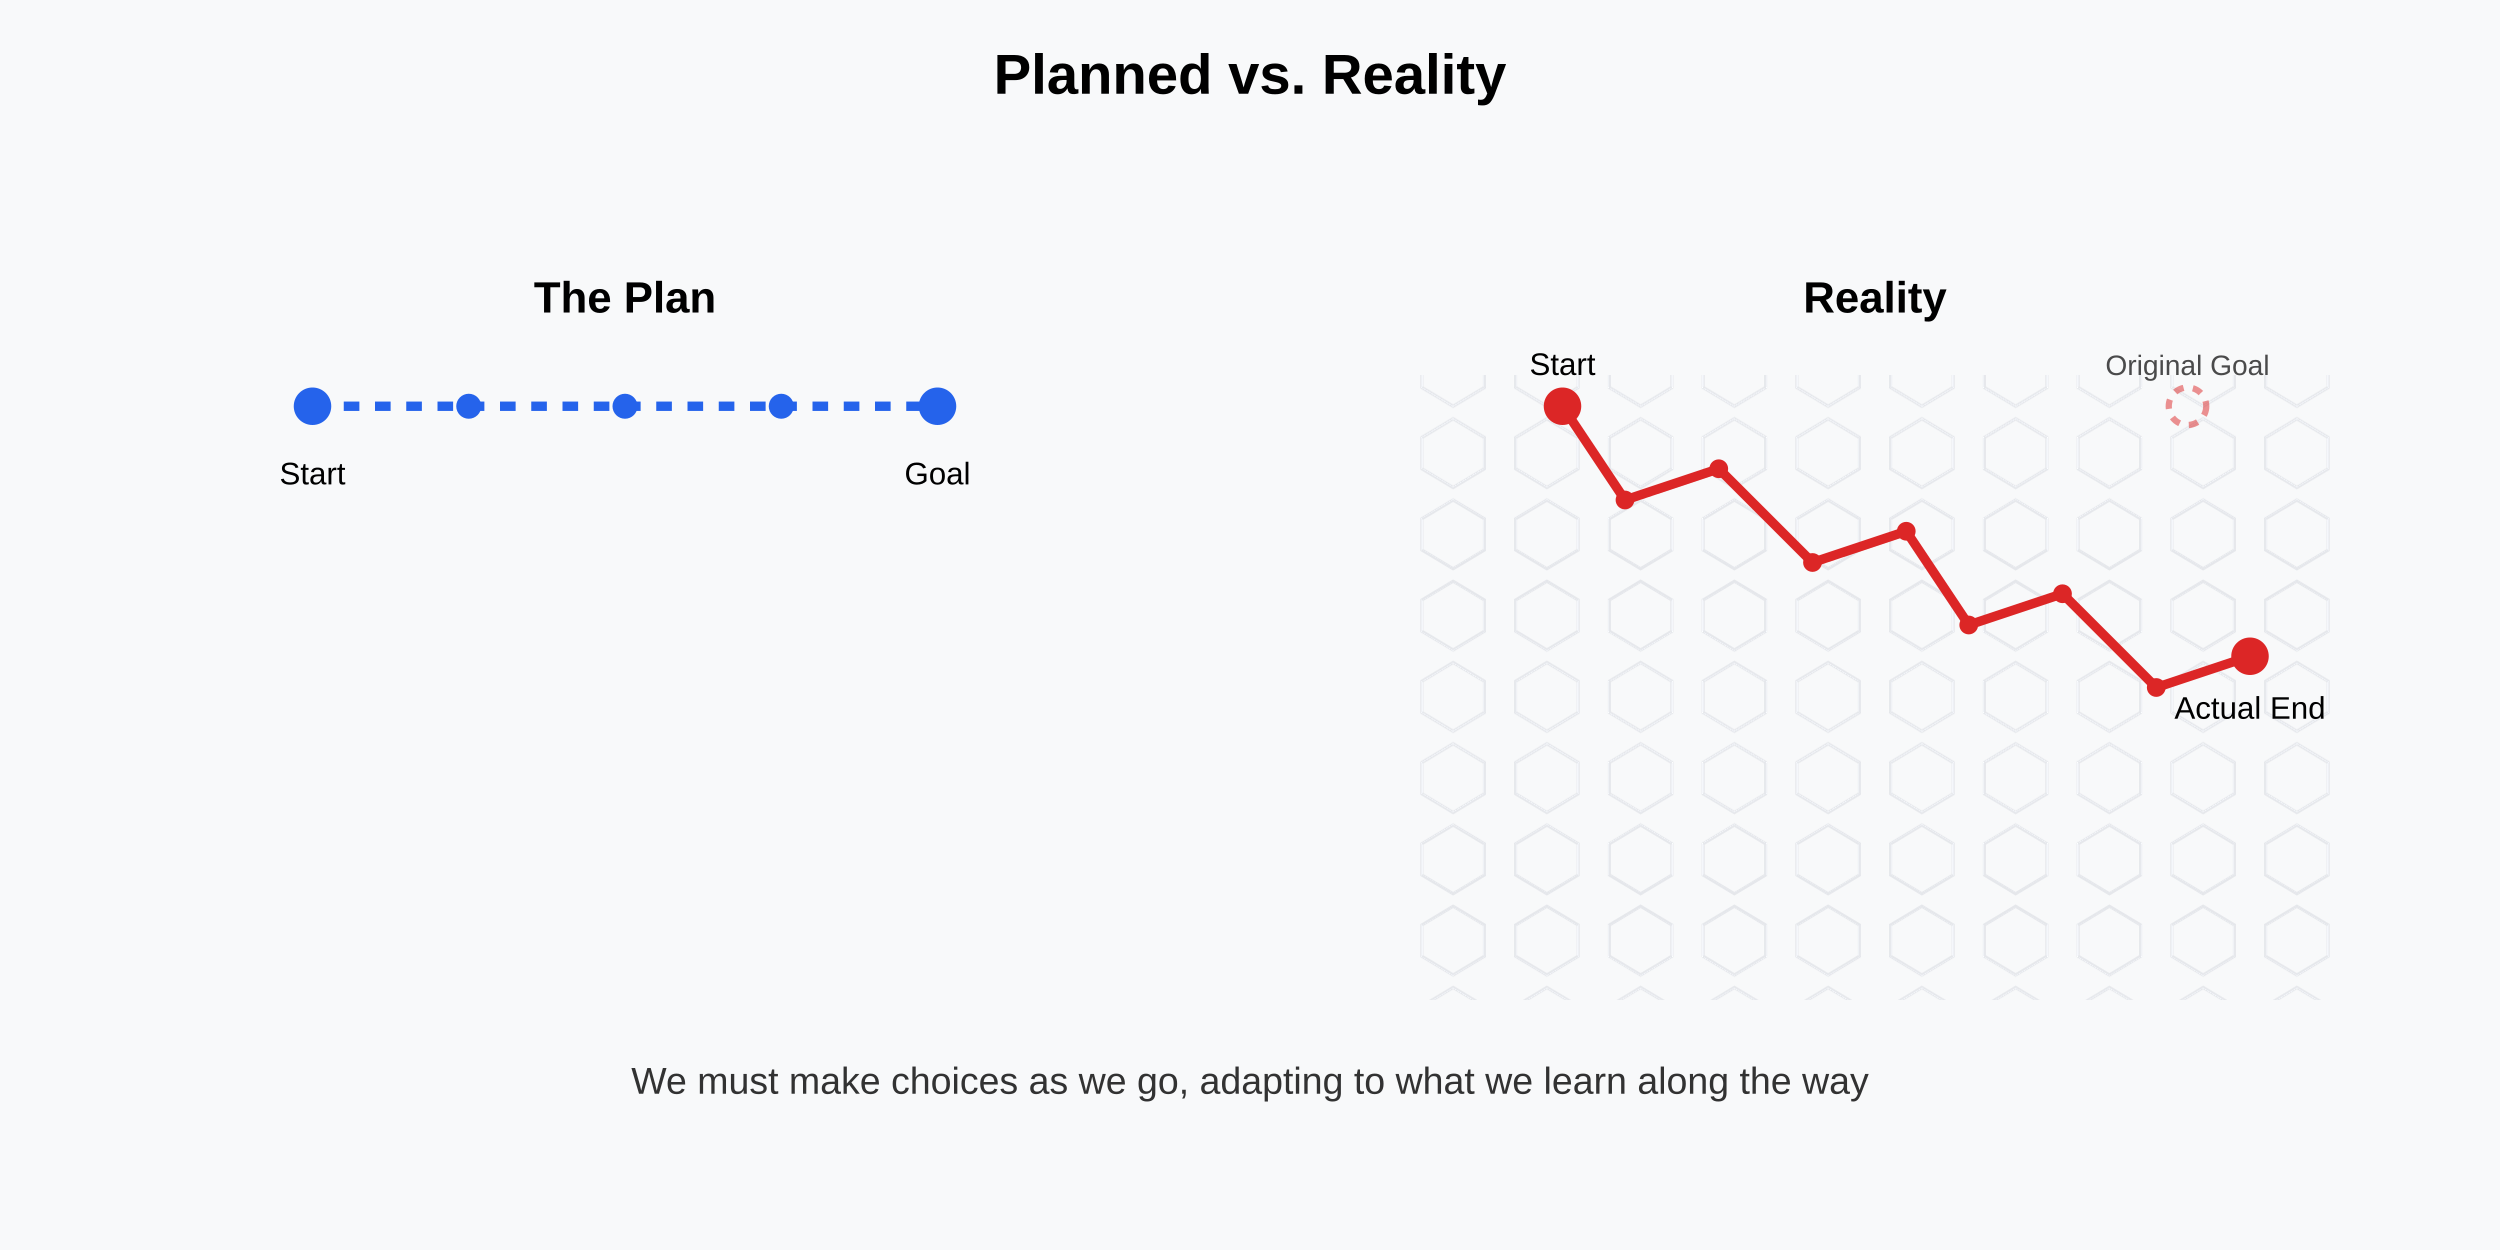
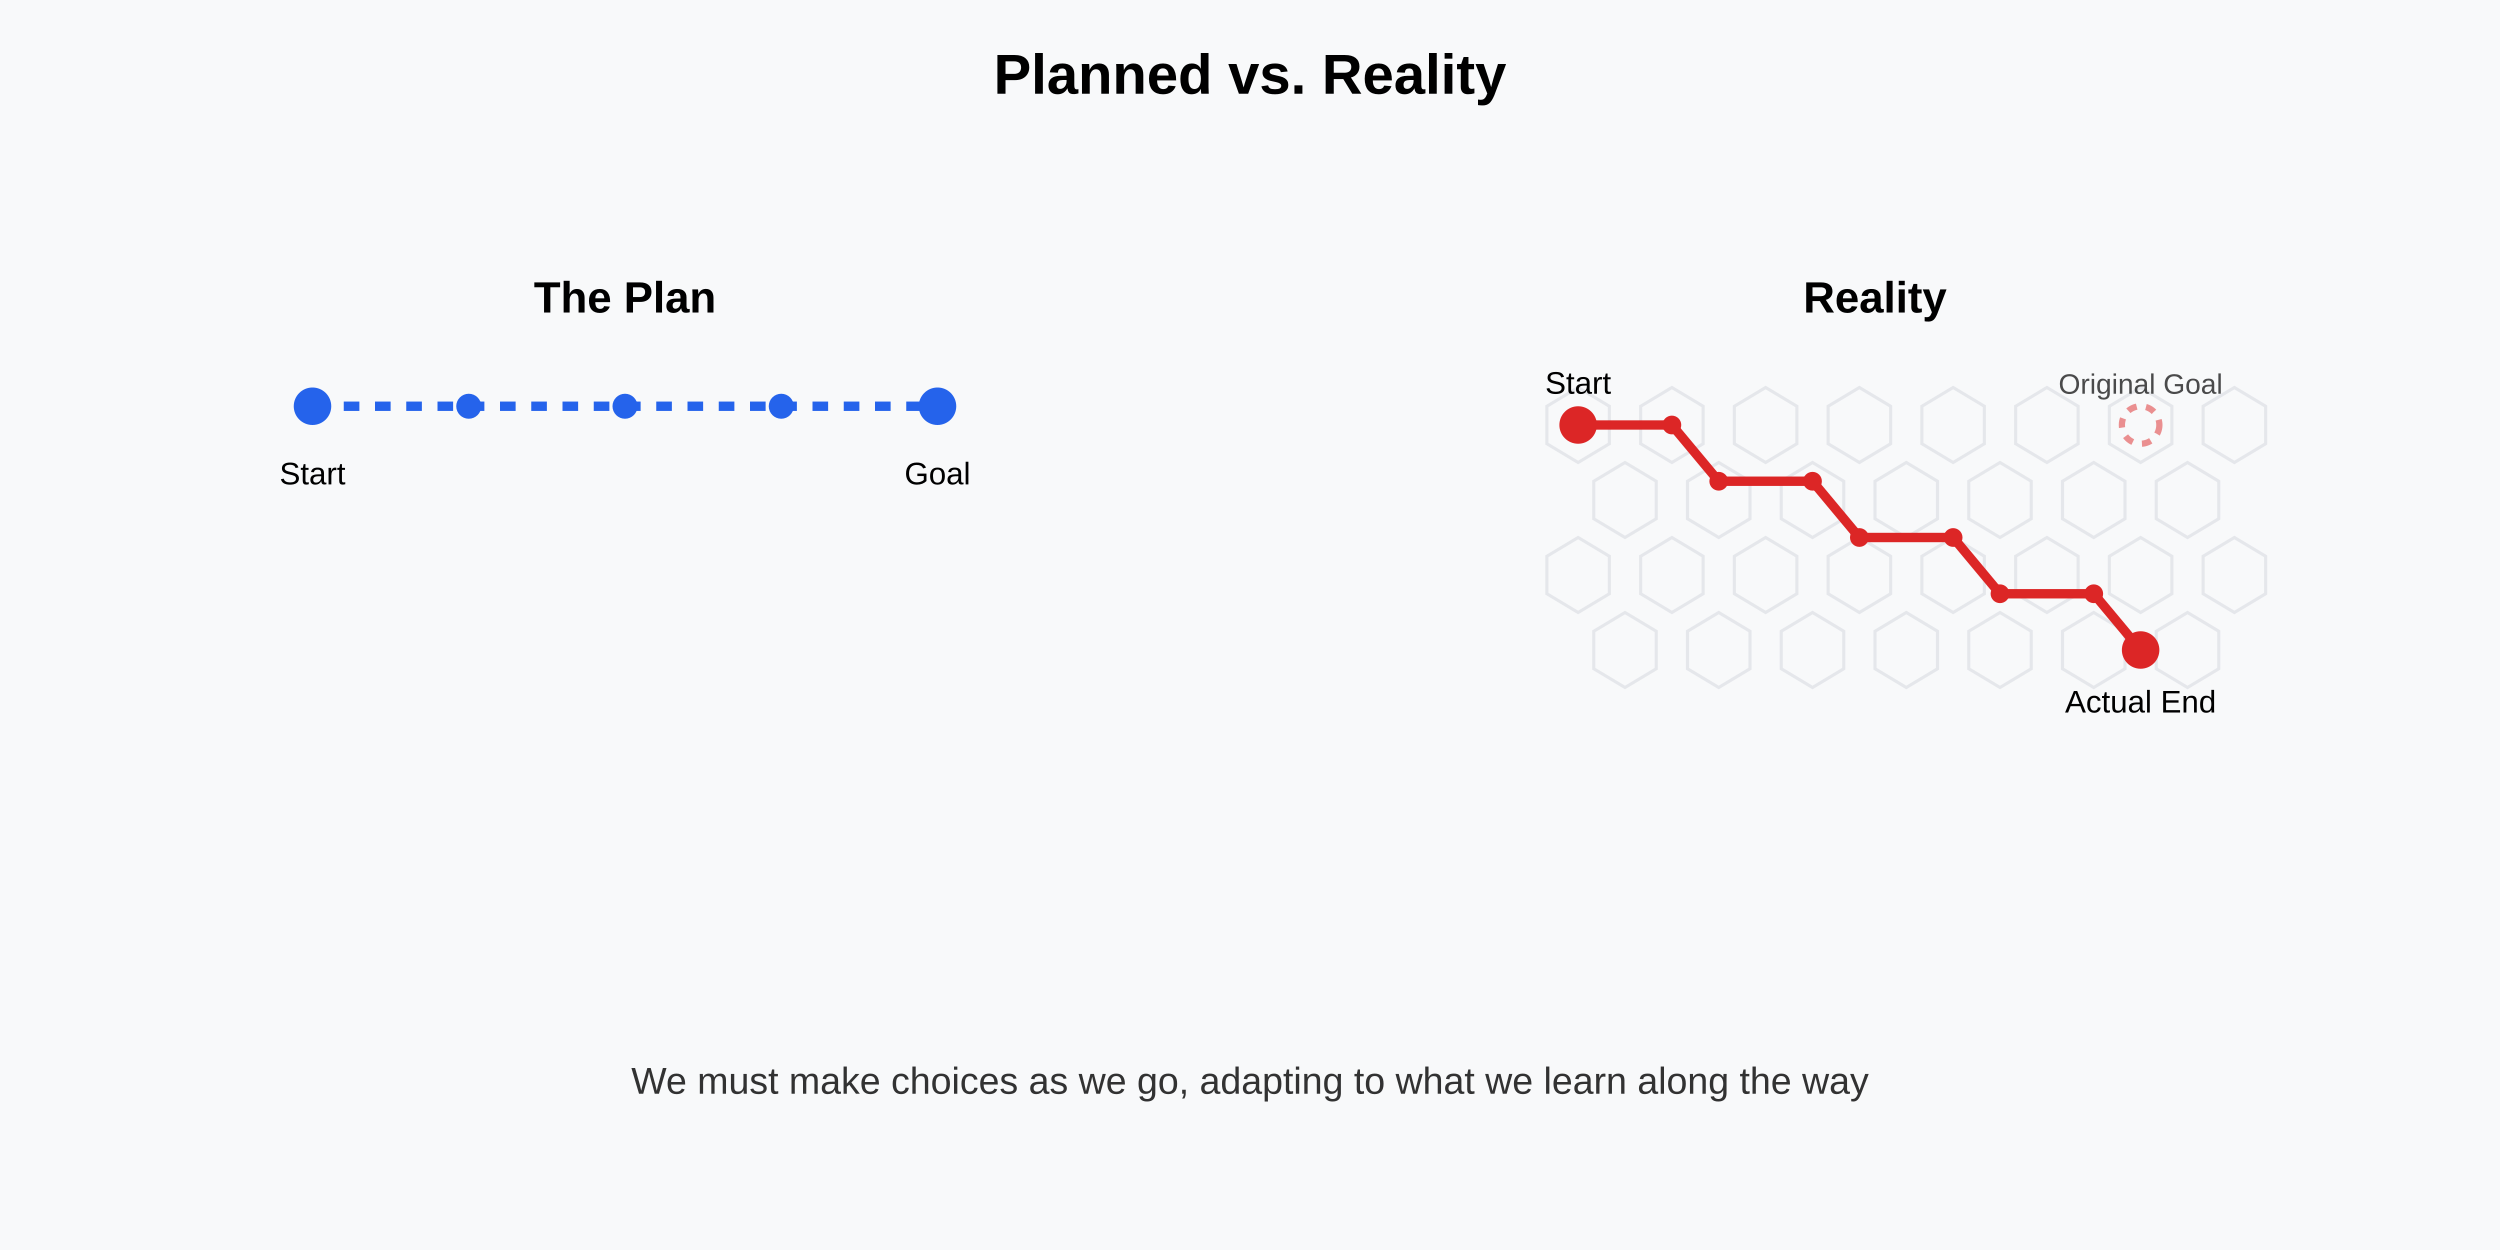
<svg xmlns="http://www.w3.org/2000/svg" width="800" height="400">
  <rect width="800" height="400" fill="#f8f9fa" />
  <text x="400" y="30" text-anchor="middle" font-family="Arial, sans-serif" font-size="18" font-weight="bold">
    Planned vs. Reality
  </text>
  <g transform="translate(50, 80)">
    <text x="150" y="20" text-anchor="middle" font-family="Arial, sans-serif" font-size="14" font-weight="bold">
      The Plan
    </text>
    <line x1="50" y1="50" x2="250" y2="50" stroke="#2563eb" stroke-width="3" stroke-dasharray="5,5" />
    <circle cx="50" cy="50" r="6" fill="#2563eb" />
    <circle cx="100" cy="50" r="4" fill="#2563eb" />
    <circle cx="150" cy="50" r="4" fill="#2563eb" />
    <circle cx="200" cy="50" r="4" fill="#2563eb" />
    <circle cx="250" cy="50" r="6" fill="#2563eb" />
    <text x="50" y="75" text-anchor="middle" font-family="Arial, sans-serif" font-size="10">Start</text>
    <text x="250" y="75" text-anchor="middle" font-family="Arial, sans-serif" font-size="10">Goal</text>
  </g>
  <g transform="translate(450, 80)">
    <text x="150" y="20" text-anchor="middle" font-family="Arial, sans-serif" font-size="14" font-weight="bold">
      Reality
    </text>
-     <defs>
-       <pattern id="hexGrid" x="0" y="0" width="30" height="26" patternUnits="userSpaceOnUse">
-         <polygon points="15,2 25,8 25,18 15,24 5,18 5,8" fill="none" stroke="#e5e7eb" stroke-width="1" />
-       </pattern>
-     </defs>
-     <rect x="0" y="40" width="300" height="200" fill="url(#hexGrid)" />
-     <path d="M 50,50 L 70,80 L 100,70 L 130,100 L 160,90 L 180,120 L 210,110 L 240,140 L 270,130" fill="none" stroke="#dc2626" stroke-width="3" />
-     <circle cx="50" cy="50" r="6" fill="#dc2626" />
-     <circle cx="70" cy="80" r="3" fill="#dc2626" />
-     <circle cx="100" cy="70" r="3" fill="#dc2626" />
-     <circle cx="130" cy="100" r="3" fill="#dc2626" />
-     <circle cx="160" cy="90" r="3" fill="#dc2626" />
-     <circle cx="180" cy="120" r="3" fill="#dc2626" />
-     <circle cx="210" cy="110" r="3" fill="#dc2626" />
-     <circle cx="240" cy="140" r="3" fill="#dc2626" />
-     <circle cx="270" cy="130" r="6" fill="#dc2626" />
-     <circle cx="250" cy="50" r="6" fill="none" stroke="#dc2626" stroke-width="2" stroke-dasharray="3,3" opacity="0.5" />
-     <text x="250" y="40" text-anchor="middle" font-family="Arial, sans-serif" font-size="9" opacity="0.7">Original Goal</text>
-     <text x="50" y="40" text-anchor="middle" font-family="Arial, sans-serif" font-size="10">Start</text>
-     <text x="270" y="150" text-anchor="middle" font-family="Arial, sans-serif" font-size="10">Actual End</text>
+     <polygon points="45,50 55,44 65,50 65,62 55,68 45,62" fill="none" stroke="#e5e7eb" stroke-width="1" />
+     <polygon points="75,50 85,44 95,50 95,62 85,68 75,62" fill="none" stroke="#e5e7eb" stroke-width="1" />
+     <polygon points="105,50 115,44 125,50 125,62 115,68 105,62" fill="none" stroke="#e5e7eb" stroke-width="1" />
+     <polygon points="135,50 145,44 155,50 155,62 145,68 135,62" fill="none" stroke="#e5e7eb" stroke-width="1" />
+     <polygon points="165,50 175,44 185,50 185,62 175,68 165,62" fill="none" stroke="#e5e7eb" stroke-width="1" />
+     <polygon points="195,50 205,44 215,50 215,62 205,68 195,62" fill="none" stroke="#e5e7eb" stroke-width="1" />
+     <polygon points="225,50 235,44 245,50 245,62 235,68 225,62" fill="none" stroke="#e5e7eb" stroke-width="1" />
+     <polygon points="255,50 265,44 275,50 275,62 265,68 255,62" fill="none" stroke="#e5e7eb" stroke-width="1" />
+     <polygon points="60,74 70,68 80,74 80,86 70,92 60,86" fill="none" stroke="#e5e7eb" stroke-width="1" />
+     <polygon points="90,74 100,68 110,74 110,86 100,92 90,86" fill="none" stroke="#e5e7eb" stroke-width="1" />
+     <polygon points="120,74 130,68 140,74 140,86 130,92 120,86" fill="none" stroke="#e5e7eb" stroke-width="1" />
+     <polygon points="150,74 160,68 170,74 170,86 160,92 150,86" fill="none" stroke="#e5e7eb" stroke-width="1" />
+     <polygon points="180,74 190,68 200,74 200,86 190,92 180,86" fill="none" stroke="#e5e7eb" stroke-width="1" />
+     <polygon points="210,74 220,68 230,74 230,86 220,92 210,86" fill="none" stroke="#e5e7eb" stroke-width="1" />
+     <polygon points="240,74 250,68 260,74 260,86 250,92 240,86" fill="none" stroke="#e5e7eb" stroke-width="1" />
+     <polygon points="45,98 55,92 65,98 65,110 55,116 45,110" fill="none" stroke="#e5e7eb" stroke-width="1" />
+     <polygon points="75,98 85,92 95,98 95,110 85,116 75,110" fill="none" stroke="#e5e7eb" stroke-width="1" />
+     <polygon points="105,98 115,92 125,98 125,110 115,116 105,110" fill="none" stroke="#e5e7eb" stroke-width="1" />
+     <polygon points="135,98 145,92 155,98 155,110 145,116 135,110" fill="none" stroke="#e5e7eb" stroke-width="1" />
+     <polygon points="165,98 175,92 185,98 185,110 175,116 165,110" fill="none" stroke="#e5e7eb" stroke-width="1" />
+     <polygon points="195,98 205,92 215,98 215,110 205,116 195,110" fill="none" stroke="#e5e7eb" stroke-width="1" />
+     <polygon points="225,98 235,92 245,98 245,110 235,116 225,110" fill="none" stroke="#e5e7eb" stroke-width="1" />
+     <polygon points="255,98 265,92 275,98 275,110 265,116 255,110" fill="none" stroke="#e5e7eb" stroke-width="1" />
+     <polygon points="60,122 70,116 80,122 80,134 70,140 60,134" fill="none" stroke="#e5e7eb" stroke-width="1" />
+     <polygon points="90,122 100,116 110,122 110,134 100,140 90,134" fill="none" stroke="#e5e7eb" stroke-width="1" />
+     <polygon points="120,122 130,116 140,122 140,134 130,140 120,134" fill="none" stroke="#e5e7eb" stroke-width="1" />
+     <polygon points="150,122 160,116 170,122 170,134 160,140 150,134" fill="none" stroke="#e5e7eb" stroke-width="1" />
+     <polygon points="180,122 190,116 200,122 200,134 190,140 180,134" fill="none" stroke="#e5e7eb" stroke-width="1" />
+     <polygon points="210,122 220,116 230,122 230,134 220,140 210,134" fill="none" stroke="#e5e7eb" stroke-width="1" />
+     <polygon points="240,122 250,116 260,122 260,134 250,140 240,134" fill="none" stroke="#e5e7eb" stroke-width="1" />
+     <path d="M 55,56 L 85,56 L 100,74 L 130,74 L 145,92 L 175,92 L 190,110 L 220,110 L 235,128" fill="none" stroke="#dc2626" stroke-width="3" />
+     <circle cx="55" cy="56" r="6" fill="#dc2626" />
+     <circle cx="85" cy="56" r="3" fill="#dc2626" />
+     <circle cx="100" cy="74" r="3" fill="#dc2626" />
+     <circle cx="130" cy="74" r="3" fill="#dc2626" />
+     <circle cx="145" cy="92" r="3" fill="#dc2626" />
+     <circle cx="175" cy="92" r="3" fill="#dc2626" />
+     <circle cx="190" cy="110" r="3" fill="#dc2626" />
+     <circle cx="220" cy="110" r="3" fill="#dc2626" />
+     <circle cx="235" cy="128" r="6" fill="#dc2626" />
+     <circle cx="235" cy="56" r="6" fill="none" stroke="#dc2626" stroke-width="2" stroke-dasharray="3,3" opacity="0.5" />
+     <text x="235" y="46" text-anchor="middle" font-family="Arial, sans-serif" font-size="9" opacity="0.7">Original Goal</text>
+     <text x="55" y="46" text-anchor="middle" font-family="Arial, sans-serif" font-size="10">Start</text>
+     <text x="235" y="148" text-anchor="middle" font-family="Arial, sans-serif" font-size="10">Actual End</text>
  </g>
  <text x="400" y="350" text-anchor="middle" font-family="Arial, sans-serif" font-size="12" opacity="0.8">
    We must make choices as we go, adapting to what we learn along the way
  </text>
</svg>
